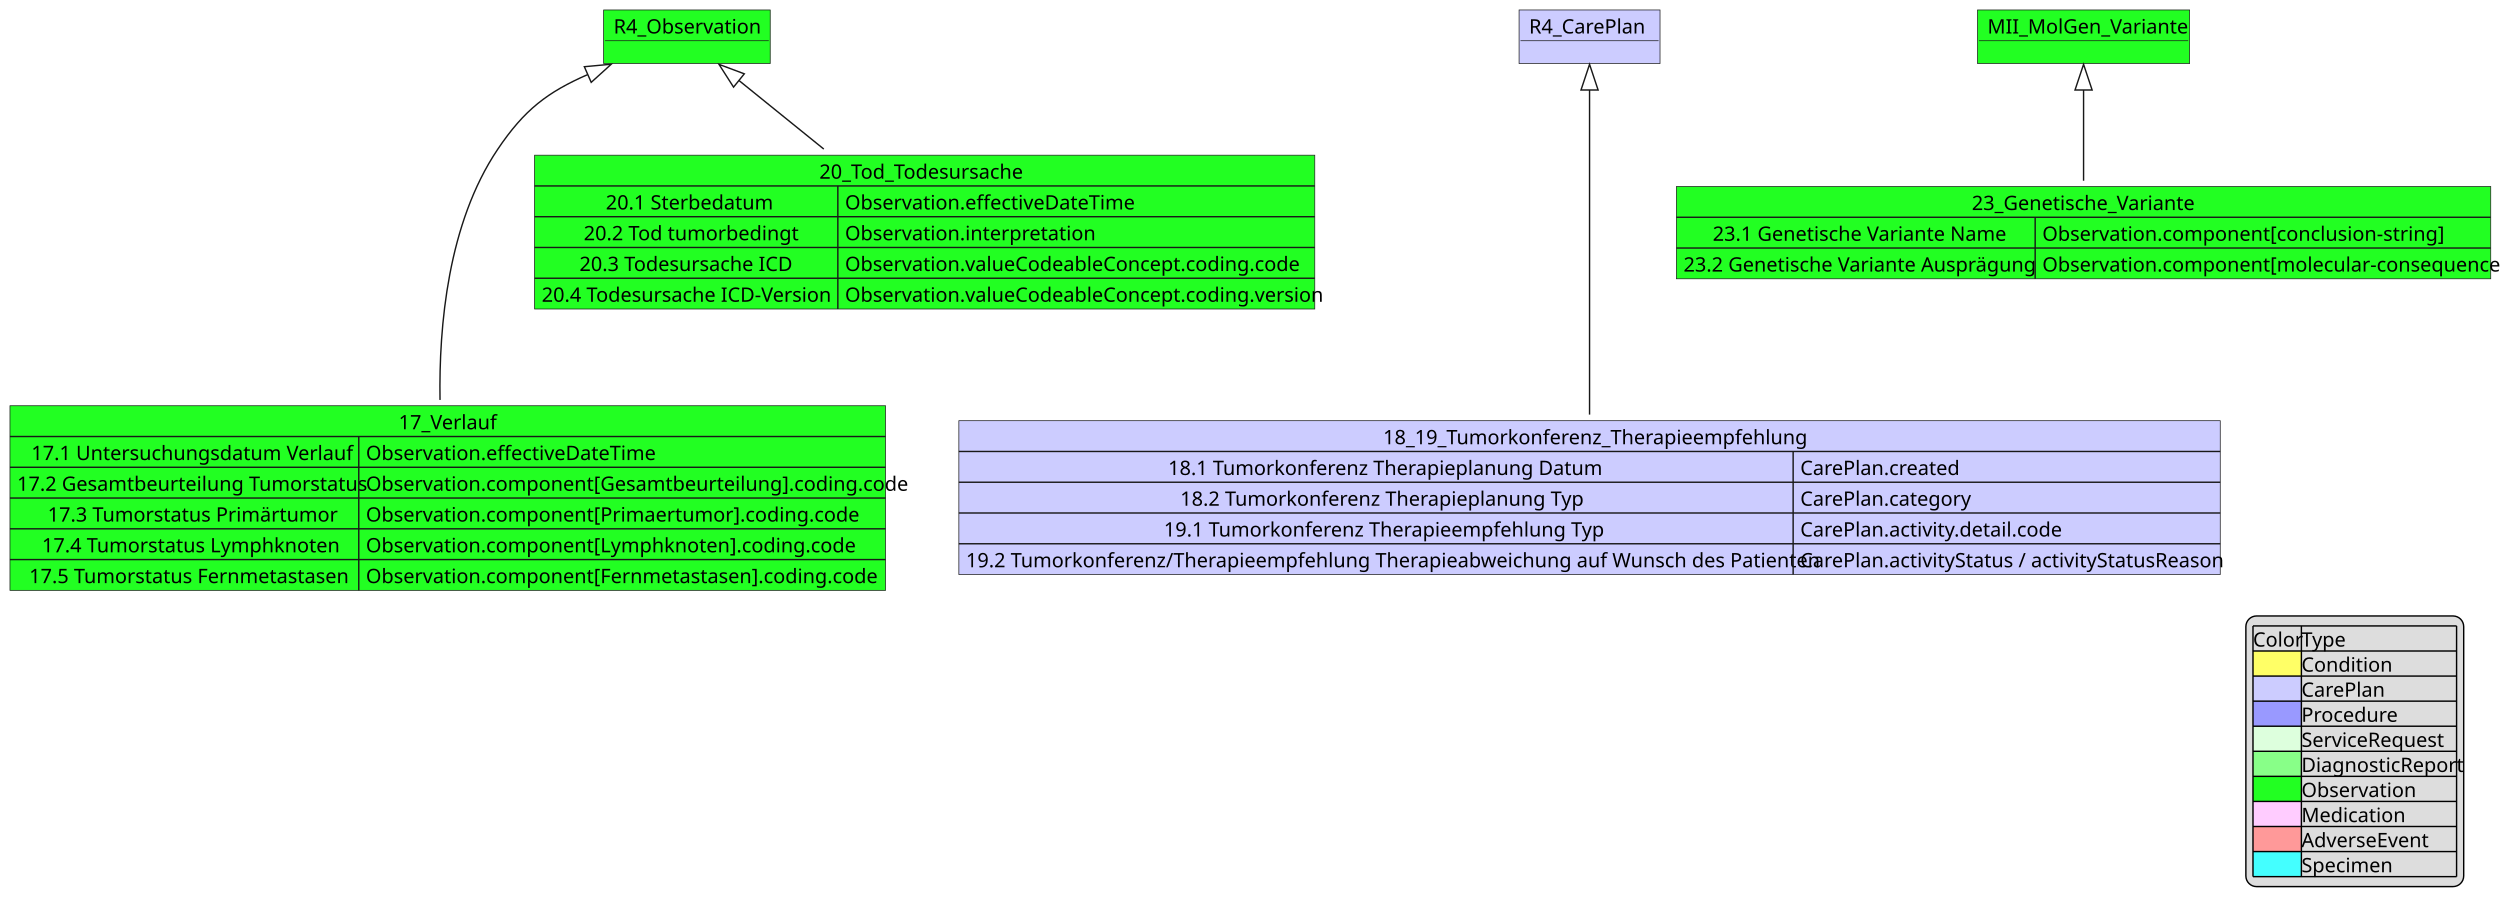
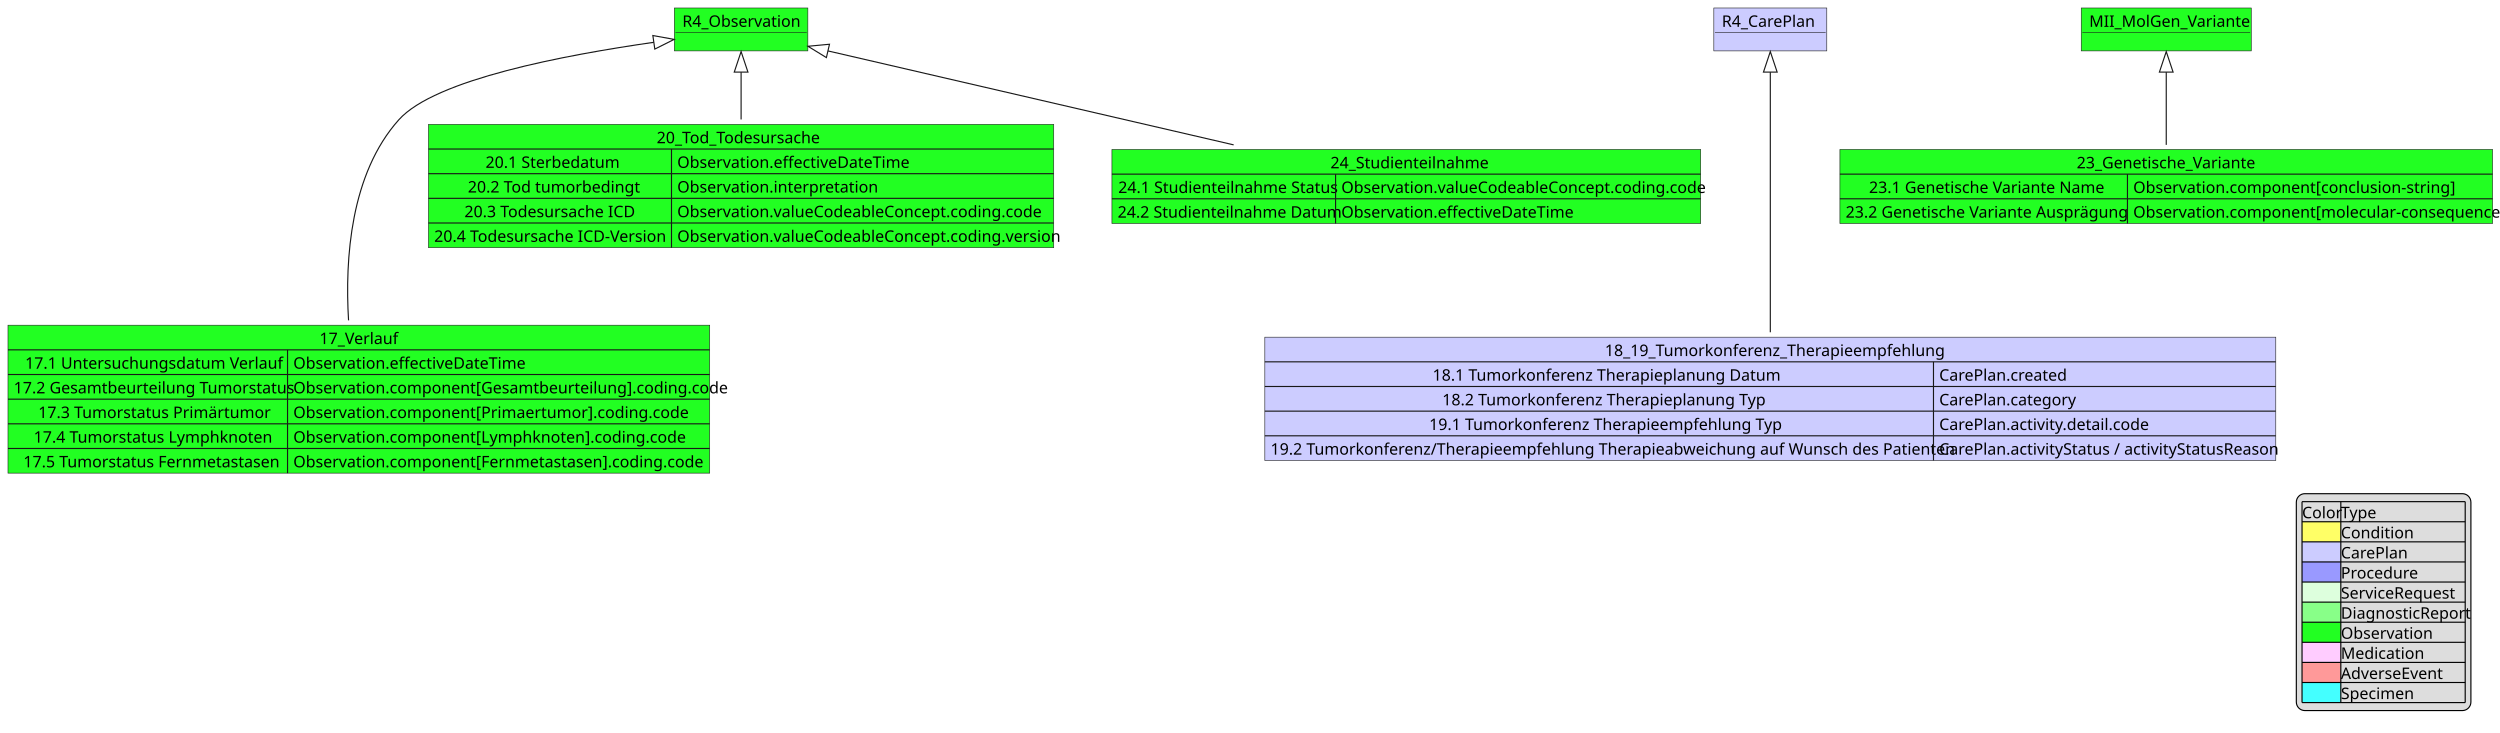
- <svg xmlns="http://www.w3.org/2000/svg" contentStyleType="text/css" height="642px" preserveAspectRatio="none" style="width:1756px;height:642px;background:#FFFFFF;" version="1.1" viewBox="0 0 1756 642" width="1756px" zoomAndPan="magnify">
+ <svg xmlns="http://www.w3.org/2000/svg" contentStyleType="text/css" height="642px" preserveAspectRatio="none" style="width:2191px;height:642px;background:#FFFFFF;" version="1.1" viewBox="0 0 2191 642" width="2191px" zoomAndPan="magnify">
  <defs />
  <g>
    <g id="elem_R4_Observation">
-       <rect fill="#22FF22" height="37.609" style="stroke:#181818;stroke-width:0.5;" width="117" x="424" y="7" />
-       <text fill="#000000" font-family="sans-serif" font-size="14" lengthAdjust="spacing" textLength="103" x="431" y="23.533">R4_Observation</text>
-       <line style="stroke:#181818;stroke-width:0.5;" x1="425" x2="540" y1="28.609" y2="28.609" />
+       <rect fill="#22FF22" height="37.609" style="stroke:#181818;stroke-width:0.5;" width="117" x="591" y="7" />
+       <text fill="#000000" font-family="sans-serif" font-size="14" lengthAdjust="spacing" textLength="103" x="598" y="23.533">R4_Observation</text>
+       <line style="stroke:#181818;stroke-width:0.5;" x1="592" x2="707" y1="28.609" y2="28.609" />
    </g>
    <g id="elem_17_Verlauf">
      <rect fill="#22FF22" height="129.656" style="stroke:#181818;stroke-width:0.5;" width="615" x="7" y="285" />
      <text fill="#000000" font-family="sans-serif" font-size="14" lengthAdjust="spacing" textLength="69" x="280" y="301.533">17_Verlauf</text>
      <line style="stroke:#181818;stroke-width:1.0;" x1="7" x2="622" y1="306.609" y2="306.609" />
      <text fill="#000000" font-family="sans-serif" font-size="14" lengthAdjust="spacing" textLength="215" x="22" y="323.143">17.1 Untersuchungsdatum Verlauf</text>
      <text fill="#000000" font-family="sans-serif" font-size="14" lengthAdjust="spacing" textLength="195" x="257" y="323.143">Observation.effectiveDateTime</text>
      <line style="stroke:#181818;stroke-width:1.0;" x1="252" x2="252" y1="306.609" y2="328.219" />
      <line style="stroke:#181818;stroke-width:1.0;" x1="7" x2="622" y1="328.219" y2="328.219" />
      <text fill="#000000" font-family="sans-serif" font-size="14" lengthAdjust="spacing" textLength="235" x="12" y="344.752">17.2 Gesamtbeurteilung Tumorstatus</text>
      <text fill="#000000" font-family="sans-serif" font-size="14" lengthAdjust="spacing" textLength="360" x="257" y="344.752">Observation.component[Gesamtbeurteilung].coding.code</text>
      <line style="stroke:#181818;stroke-width:1.0;" x1="252" x2="252" y1="328.219" y2="349.828" />
      <line style="stroke:#181818;stroke-width:1.0;" x1="7" x2="622" y1="349.828" y2="349.828" />
      <text fill="#000000" font-family="sans-serif" font-size="14" lengthAdjust="spacing" textLength="192" x="33.5" y="366.361">17.3 Tumorstatus Primärtumor</text>
      <text fill="#000000" font-family="sans-serif" font-size="14" lengthAdjust="spacing" textLength="325" x="257" y="366.361">Observation.component[Primaertumor].coding.code</text>
      <line style="stroke:#181818;stroke-width:1.0;" x1="252" x2="252" y1="349.828" y2="371.438" />
      <line style="stroke:#181818;stroke-width:1.0;" x1="7" x2="622" y1="371.438" y2="371.438" />
      <text fill="#000000" font-family="sans-serif" font-size="14" lengthAdjust="spacing" textLength="200" x="29.5" y="387.971">17.4 Tumorstatus Lymphknoten</text>
      <text fill="#000000" font-family="sans-serif" font-size="14" lengthAdjust="spacing" textLength="325" x="257" y="387.971">Observation.component[Lymphknoten].coding.code</text>
      <line style="stroke:#181818;stroke-width:1.0;" x1="252" x2="252" y1="371.438" y2="393.047" />
      <line style="stroke:#181818;stroke-width:1.0;" x1="7" x2="622" y1="393.047" y2="393.047" />
      <text fill="#000000" font-family="sans-serif" font-size="14" lengthAdjust="spacing" textLength="218" x="20.5" y="409.58">17.5 Tumorstatus Fernmetastasen</text>
      <text fill="#000000" font-family="sans-serif" font-size="14" lengthAdjust="spacing" textLength="343" x="257" y="409.58">Observation.component[Fernmetastasen].coding.code</text>
      <line style="stroke:#181818;stroke-width:1.0;" x1="252" x2="252" y1="393.047" y2="414.656" />
    </g>
    <g id="elem_R4_CarePlan">
-       <rect fill="#CCCCFF" height="37.609" style="stroke:#181818;stroke-width:0.5;" width="99" x="1067" y="7" />
-       <text fill="#000000" font-family="sans-serif" font-size="14" lengthAdjust="spacing" textLength="85" x="1074" y="23.533">R4_CarePlan</text>
-       <line style="stroke:#181818;stroke-width:0.5;" x1="1068" x2="1165" y1="28.609" y2="28.609" />
+       <rect fill="#CCCCFF" height="37.609" style="stroke:#181818;stroke-width:0.5;" width="99" x="1502" y="7" />
+       <text fill="#000000" font-family="sans-serif" font-size="14" lengthAdjust="spacing" textLength="85" x="1509" y="23.533">R4_CarePlan</text>
+       <line style="stroke:#181818;stroke-width:0.5;" x1="1503" x2="1600" y1="28.609" y2="28.609" />
    </g>
    <g id="elem_18_19_Tumorkonferenz_Therapieempfehlung">
-       <rect fill="#CCCCFF" height="108.047" style="stroke:#181818;stroke-width:0.5;" width="886" x="673.5" y="295.5" />
-       <text fill="#000000" font-family="sans-serif" font-size="14" lengthAdjust="spacing" textLength="290" x="971.5" y="312.033">18_19_Tumorkonferenz_Therapieempfehlung</text>
-       <line style="stroke:#181818;stroke-width:1.0;" x1="673.5" x2="1559.5" y1="317.109" y2="317.109" />
-       <text fill="#000000" font-family="sans-serif" font-size="14" lengthAdjust="spacing" textLength="292" x="820.5" y="333.643">18.1 Tumorkonferenz Therapieplanung Datum</text>
-       <text fill="#000000" font-family="sans-serif" font-size="14" lengthAdjust="spacing" textLength="111" x="1264.5" y="333.643">CarePlan.created</text>
-       <line style="stroke:#181818;stroke-width:1.0;" x1="1259.5" x2="1259.5" y1="317.109" y2="338.719" />
-       <line style="stroke:#181818;stroke-width:1.0;" x1="673.5" x2="1559.5" y1="338.719" y2="338.719" />
-       <text fill="#000000" font-family="sans-serif" font-size="14" lengthAdjust="spacing" textLength="275" x="829" y="355.252">18.2 Tumorkonferenz Therapieplanung Typ</text>
-       <text fill="#000000" font-family="sans-serif" font-size="14" lengthAdjust="spacing" textLength="118" x="1264.5" y="355.252">CarePlan.category</text>
-       <line style="stroke:#181818;stroke-width:1.0;" x1="1259.5" x2="1259.5" y1="338.719" y2="360.328" />
-       <line style="stroke:#181818;stroke-width:1.0;" x1="673.5" x2="1559.5" y1="360.328" y2="360.328" />
-       <text fill="#000000" font-family="sans-serif" font-size="14" lengthAdjust="spacing" textLength="298" x="817.5" y="376.861">19.1 Tumorkonferenz Therapieempfehlung Typ</text>
-       <text fill="#000000" font-family="sans-serif" font-size="14" lengthAdjust="spacing" textLength="179" x="1264.5" y="376.861">CarePlan.activity.detail.code</text>
-       <line style="stroke:#181818;stroke-width:1.0;" x1="1259.5" x2="1259.5" y1="360.328" y2="381.938" />
-       <line style="stroke:#181818;stroke-width:1.0;" x1="673.5" x2="1559.5" y1="381.938" y2="381.938" />
-       <text fill="#000000" font-family="sans-serif" font-size="14" lengthAdjust="spacing" textLength="576" x="678.5" y="398.471">19.2 Tumorkonferenz/Therapieempfehlung Therapieabweichung auf Wunsch des Patienten</text>
-       <text fill="#000000" font-family="sans-serif" font-size="14" lengthAdjust="spacing" textLength="290" x="1264.5" y="398.471">CarePlan.activityStatus / activityStatusReason</text>
-       <line style="stroke:#181818;stroke-width:1.0;" x1="1259.5" x2="1259.5" y1="381.938" y2="403.547" />
+       <rect fill="#CCCCFF" height="108.047" style="stroke:#181818;stroke-width:0.5;" width="886" x="1108.5" y="295.5" />
+       <text fill="#000000" font-family="sans-serif" font-size="14" lengthAdjust="spacing" textLength="290" x="1406.5" y="312.033">18_19_Tumorkonferenz_Therapieempfehlung</text>
+       <line style="stroke:#181818;stroke-width:1.0;" x1="1108.5" x2="1994.5" y1="317.109" y2="317.109" />
+       <text fill="#000000" font-family="sans-serif" font-size="14" lengthAdjust="spacing" textLength="292" x="1255.5" y="333.643">18.1 Tumorkonferenz Therapieplanung Datum</text>
+       <text fill="#000000" font-family="sans-serif" font-size="14" lengthAdjust="spacing" textLength="111" x="1699.5" y="333.643">CarePlan.created</text>
+       <line style="stroke:#181818;stroke-width:1.0;" x1="1694.5" x2="1694.5" y1="317.109" y2="338.719" />
+       <line style="stroke:#181818;stroke-width:1.0;" x1="1108.5" x2="1994.5" y1="338.719" y2="338.719" />
+       <text fill="#000000" font-family="sans-serif" font-size="14" lengthAdjust="spacing" textLength="275" x="1264" y="355.252">18.2 Tumorkonferenz Therapieplanung Typ</text>
+       <text fill="#000000" font-family="sans-serif" font-size="14" lengthAdjust="spacing" textLength="118" x="1699.5" y="355.252">CarePlan.category</text>
+       <line style="stroke:#181818;stroke-width:1.0;" x1="1694.5" x2="1694.5" y1="338.719" y2="360.328" />
+       <line style="stroke:#181818;stroke-width:1.0;" x1="1108.5" x2="1994.5" y1="360.328" y2="360.328" />
+       <text fill="#000000" font-family="sans-serif" font-size="14" lengthAdjust="spacing" textLength="298" x="1252.5" y="376.861">19.1 Tumorkonferenz Therapieempfehlung Typ</text>
+       <text fill="#000000" font-family="sans-serif" font-size="14" lengthAdjust="spacing" textLength="179" x="1699.5" y="376.861">CarePlan.activity.detail.code</text>
+       <line style="stroke:#181818;stroke-width:1.0;" x1="1694.5" x2="1694.5" y1="360.328" y2="381.938" />
+       <line style="stroke:#181818;stroke-width:1.0;" x1="1108.5" x2="1994.5" y1="381.938" y2="381.938" />
+       <text fill="#000000" font-family="sans-serif" font-size="14" lengthAdjust="spacing" textLength="576" x="1113.5" y="398.471">19.2 Tumorkonferenz/Therapieempfehlung Therapieabweichung auf Wunsch des Patienten</text>
+       <text fill="#000000" font-family="sans-serif" font-size="14" lengthAdjust="spacing" textLength="290" x="1699.5" y="398.471">CarePlan.activityStatus / activityStatusReason</text>
+       <line style="stroke:#181818;stroke-width:1.0;" x1="1694.5" x2="1694.5" y1="381.938" y2="403.547" />
    </g>
    <g id="elem_20_Tod_Todesursache">
      <rect fill="#22FF22" height="108.047" style="stroke:#181818;stroke-width:0.5;" width="548" x="375.5" y="109" />
      <text fill="#000000" font-family="sans-serif" font-size="14" lengthAdjust="spacing" textLength="148" x="575.5" y="125.533">20_Tod_Todesursache</text>
      <line style="stroke:#181818;stroke-width:1.0;" x1="375.5" x2="923.5" y1="130.609" y2="130.609" />
      <text fill="#000000" font-family="sans-serif" font-size="14" lengthAdjust="spacing" textLength="113" x="425.5" y="147.143">20.1 Sterbedatum</text>
      <text fill="#000000" font-family="sans-serif" font-size="14" lengthAdjust="spacing" textLength="195" x="593.5" y="147.143">Observation.effectiveDateTime</text>
      <line style="stroke:#181818;stroke-width:1.0;" x1="588.5" x2="588.5" y1="130.609" y2="152.219" />
      <line style="stroke:#181818;stroke-width:1.0;" x1="375.5" x2="923.5" y1="152.219" y2="152.219" />
      <text fill="#000000" font-family="sans-serif" font-size="14" lengthAdjust="spacing" textLength="144" x="410" y="168.752">20.2 Tod tumorbedingt</text>
      <text fill="#000000" font-family="sans-serif" font-size="14" lengthAdjust="spacing" textLength="165" x="593.5" y="168.752">Observation.interpretation</text>
      <line style="stroke:#181818;stroke-width:1.0;" x1="588.5" x2="588.5" y1="152.219" y2="173.828" />
      <line style="stroke:#181818;stroke-width:1.0;" x1="375.5" x2="923.5" y1="173.828" y2="173.828" />
      <text fill="#000000" font-family="sans-serif" font-size="14" lengthAdjust="spacing" textLength="150" x="407" y="190.361">20.3 Todesursache ICD</text>
      <text fill="#000000" font-family="sans-serif" font-size="14" lengthAdjust="spacing" textLength="310" x="593.5" y="190.361">Observation.valueCodeableConcept.coding.code</text>
      <line style="stroke:#181818;stroke-width:1.0;" x1="588.5" x2="588.5" y1="173.828" y2="195.438" />
      <line style="stroke:#181818;stroke-width:1.0;" x1="375.5" x2="923.5" y1="195.438" y2="195.438" />
      <text fill="#000000" font-family="sans-serif" font-size="14" lengthAdjust="spacing" textLength="203" x="380.5" y="211.971">20.4 Todesursache ICD-Version</text>
      <text fill="#000000" font-family="sans-serif" font-size="14" lengthAdjust="spacing" textLength="325" x="593.5" y="211.971">Observation.valueCodeableConcept.coding.version</text>
      <line style="stroke:#181818;stroke-width:1.0;" x1="588.5" x2="588.5" y1="195.438" y2="217.047" />
    </g>
    <g id="elem_MII_MolGen_Variante">
-       <rect fill="#22FF22" height="37.609" style="stroke:#181818;stroke-width:0.5;" width="149" x="1389" y="7" />
-       <text fill="#000000" font-family="sans-serif" font-size="14" lengthAdjust="spacing" textLength="135" x="1396" y="23.533">MII_MolGen_Variante</text>
-       <line style="stroke:#181818;stroke-width:0.5;" x1="1390" x2="1537" y1="28.609" y2="28.609" />
+       <rect fill="#22FF22" height="37.609" style="stroke:#181818;stroke-width:0.5;" width="149" x="1824" y="7" />
+       <text fill="#000000" font-family="sans-serif" font-size="14" lengthAdjust="spacing" textLength="135" x="1831" y="23.533">MII_MolGen_Variante</text>
+       <line style="stroke:#181818;stroke-width:0.5;" x1="1825" x2="1972" y1="28.609" y2="28.609" />
    </g>
    <g id="elem_23_Genetische_Variante">
-       <rect fill="#22FF22" height="64.828" style="stroke:#181818;stroke-width:0.5;" width="572" x="1177.5" y="131" />
-       <text fill="#000000" font-family="sans-serif" font-size="14" lengthAdjust="spacing" textLength="157" x="1385" y="147.533">23_Genetische_Variante</text>
-       <line style="stroke:#181818;stroke-width:1.0;" x1="1177.5" x2="1749.5" y1="152.609" y2="152.609" />
-       <text fill="#000000" font-family="sans-serif" font-size="14" lengthAdjust="spacing" textLength="201" x="1203" y="169.143">23.1 Genetische Variante Name</text>
-       <text fill="#000000" font-family="sans-serif" font-size="14" lengthAdjust="spacing" textLength="266" x="1434.5" y="169.143">Observation.component[conclusion-string]</text>
-       <line style="stroke:#181818;stroke-width:1.0;" x1="1429.5" x2="1429.5" y1="152.609" y2="174.219" />
-       <line style="stroke:#181818;stroke-width:1.0;" x1="1177.5" x2="1749.5" y1="174.219" y2="174.219" />
-       <text fill="#000000" font-family="sans-serif" font-size="14" lengthAdjust="spacing" textLength="242" x="1182.5" y="190.752">23.2 Genetische Variante Ausprägung</text>
-       <text fill="#000000" font-family="sans-serif" font-size="14" lengthAdjust="spacing" textLength="310" x="1434.5" y="190.752">Observation.component[molecular-consequence]</text>
-       <line style="stroke:#181818;stroke-width:1.0;" x1="1429.5" x2="1429.5" y1="174.219" y2="195.828" />
+       <rect fill="#22FF22" height="64.828" style="stroke:#181818;stroke-width:0.5;" width="572" x="1612.5" y="131" />
+       <text fill="#000000" font-family="sans-serif" font-size="14" lengthAdjust="spacing" textLength="157" x="1820" y="147.533">23_Genetische_Variante</text>
+       <line style="stroke:#181818;stroke-width:1.0;" x1="1612.5" x2="2184.5" y1="152.609" y2="152.609" />
+       <text fill="#000000" font-family="sans-serif" font-size="14" lengthAdjust="spacing" textLength="201" x="1638" y="169.143">23.1 Genetische Variante Name</text>
+       <text fill="#000000" font-family="sans-serif" font-size="14" lengthAdjust="spacing" textLength="266" x="1869.5" y="169.143">Observation.component[conclusion-string]</text>
+       <line style="stroke:#181818;stroke-width:1.0;" x1="1864.5" x2="1864.5" y1="152.609" y2="174.219" />
+       <line style="stroke:#181818;stroke-width:1.0;" x1="1612.5" x2="2184.5" y1="174.219" y2="174.219" />
+       <text fill="#000000" font-family="sans-serif" font-size="14" lengthAdjust="spacing" textLength="242" x="1617.5" y="190.752">23.2 Genetische Variante Ausprägung</text>
+       <text fill="#000000" font-family="sans-serif" font-size="14" lengthAdjust="spacing" textLength="310" x="1869.5" y="190.752">Observation.component[molecular-consequence]</text>
+       <line style="stroke:#181818;stroke-width:1.0;" x1="1864.5" x2="1864.5" y1="174.219" y2="195.828" />
+     </g>
+     <g id="elem_24_Studienteilnahme">
+       <rect fill="#22FF22" height="64.828" style="stroke:#181818;stroke-width:0.5;" width="516" x="974.5" y="131" />
+       <text fill="#000000" font-family="sans-serif" font-size="14" lengthAdjust="spacing" textLength="133" x="1166" y="147.533">24_Studienteilnahme</text>
+       <line style="stroke:#181818;stroke-width:1.0;" x1="974.5" x2="1490.5" y1="152.609" y2="152.609" />
+       <text fill="#000000" font-family="sans-serif" font-size="14" lengthAdjust="spacing" textLength="185" x="980" y="169.143">24.1 Studienteilnahme Status</text>
+       <text fill="#000000" font-family="sans-serif" font-size="14" lengthAdjust="spacing" textLength="310" x="1175.5" y="169.143">Observation.valueCodeableConcept.coding.code</text>
+       <line style="stroke:#181818;stroke-width:1.0;" x1="1170.5" x2="1170.5" y1="152.609" y2="174.219" />
+       <line style="stroke:#181818;stroke-width:1.0;" x1="974.5" x2="1490.5" y1="174.219" y2="174.219" />
+       <text fill="#000000" font-family="sans-serif" font-size="14" lengthAdjust="spacing" textLength="186" x="979.5" y="190.752">24.2 Studienteilnahme Datum</text>
+       <text fill="#000000" font-family="sans-serif" font-size="14" lengthAdjust="spacing" textLength="195" x="1175.5" y="190.752">Observation.effectiveDateTime</text>
+       <line style="stroke:#181818;stroke-width:1.0;" x1="1170.5" x2="1170.5" y1="174.219" y2="195.828" />
    </g>
    <g id="link_R4_Observation_17_Verlauf">
-       <path codeLine="10" d="M412.85,52.349 C384.6,64.76 368.38,76.89 349.5,105 C314.73,156.76 308.23,228.68 309.07,280.93 " fill="none" id="R4_Observation-backto-17_Verlauf" style="stroke:#181818;stroke-width:1.0;" />
-       <polygon fill="none" points="429.33,45.11,410.437,46.856,415.263,57.843,429.33,45.11" style="stroke:#181818;stroke-width:1.0;" />
+       <path codeLine="10" d="M573.014,37.075 C495.064,48.294 381.29,69.45 349.5,105 C307.22,152.28 302.22,226.64 305.47,280.76 " fill="none" id="R4_Observation-backto-17_Verlauf" style="stroke:#181818;stroke-width:1.0;" />
+       <polygon fill="none" points="590.83,34.51,572.159,31.136,573.868,43.013,590.83,34.51" style="stroke:#181818;stroke-width:1.0;" />
    </g>
    <g id="link_R4_CarePlan_18_19_Tumorkonferenz_Therapieempfehlung">
-       <path codeLine="19" d="M1116.5,63.21 C1116.5,109.83 1116.5,217.07 1116.5,291.22 " fill="none" id="R4_CarePlan-backto-18_19_Tumorkonferenz_Therapieempfehlung" style="stroke:#181818;stroke-width:1.0;" />
-       <polygon fill="none" points="1116.5,45.21,1110.5,63.21,1122.5,63.21,1116.5,45.21" style="stroke:#181818;stroke-width:1.0;" />
+       <path codeLine="19" d="M1551.5,63.21 C1551.5,109.83 1551.5,217.07 1551.5,291.22 " fill="none" id="R4_CarePlan-backto-18_19_Tumorkonferenz_Therapieempfehlung" style="stroke:#181818;stroke-width:1.0;" />
+       <polygon fill="none" points="1551.5,45.21,1545.5,63.21,1557.5,63.21,1551.5,45.21" style="stroke:#181818;stroke-width:1.0;" />
    </g>
    <g id="link_R4_Observation_20_Tod_Todesursache">
-       <path codeLine="27" d="M519.02,56.524 C537.99,71.854 552.18,83.32 578.63,104.71 " fill="none" id="R4_Observation-backto-20_Tod_Todesursache" style="stroke:#181818;stroke-width:1.0;" />
-       <polygon fill="none" points="505.02,45.21,515.249,61.19,522.791,51.857,505.02,45.21" style="stroke:#181818;stroke-width:1.0;" />
+       <path codeLine="27" d="M649.5,63.21 C649.5,78.54 649.5,83.32 649.5,104.71 " fill="none" id="R4_Observation-backto-20_Tod_Todesursache" style="stroke:#181818;stroke-width:1.0;" />
+       <polygon fill="none" points="649.5,45.21,643.5,63.21,655.5,63.21,649.5,45.21" style="stroke:#181818;stroke-width:1.0;" />
    </g>
    <g id="link_MII_MolGen_Variante_23_Genetische_Variante">
-       <path codeLine="35" d="M1463.5,63.21 C1463.5,84.08 1463.5,100.78 1463.5,126.94 " fill="none" id="MII_MolGen_Variante-backto-23_Genetische_Variante" style="stroke:#181818;stroke-width:1.0;" />
-       <polygon fill="none" points="1463.5,45.21,1457.5,63.21,1469.5,63.21,1463.5,45.21" style="stroke:#181818;stroke-width:1.0;" />
+       <path codeLine="34" d="M1898.5,63.21 C1898.5,84.08 1898.5,100.78 1898.5,126.94 " fill="none" id="MII_MolGen_Variante-backto-23_Genetische_Variante" style="stroke:#181818;stroke-width:1.0;" />
+       <polygon fill="none" points="1898.5,45.21,1892.5,63.21,1904.5,63.21,1898.5,45.21" style="stroke:#181818;stroke-width:1.0;" />
    </g>
-     <rect fill="#DDDDDD" height="190.094" id="_legend" rx="7.5" ry="7.5" style="stroke:#000000;stroke-width:1.0;" width="153" x="1577.5" y="432.656" />
-     <text fill="#000000" font-family="sans-serif" font-size="14" lengthAdjust="spacing" textLength="34" x="1582.5" y="454.19">Color</text>
-     <text fill="#000000" font-family="sans-serif" font-size="14" lengthAdjust="spacing" textLength="32" x="1616.5" y="454.19">Type</text>
-     <rect fill="#FFFF66" height="17.609" style="stroke:none;stroke-width:1.0;" width="34" x="1582.5" y="457.266" />
-     <text fill="#000000" font-family="sans-serif" font-size="14" lengthAdjust="spacing" textLength="4" x="1582.5" y="471.799"> </text>
-     <text fill="#000000" font-family="sans-serif" font-size="14" lengthAdjust="spacing" textLength="60" x="1616.5" y="471.799">Condition</text>
-     <rect fill="#CCCCFF" height="17.609" style="stroke:none;stroke-width:1.0;" width="34" x="1582.5" y="474.875" />
-     <text fill="#000000" font-family="sans-serif" font-size="14" lengthAdjust="spacing" textLength="4" x="1582.5" y="489.408"> </text>
-     <text fill="#000000" font-family="sans-serif" font-size="14" lengthAdjust="spacing" textLength="59" x="1616.5" y="489.408">CarePlan</text>
-     <rect fill="#9999FF" height="17.609" style="stroke:none;stroke-width:1.0;" width="34" x="1582.5" y="492.484" />
-     <text fill="#000000" font-family="sans-serif" font-size="14" lengthAdjust="spacing" textLength="4" x="1582.5" y="507.018"> </text>
-     <text fill="#000000" font-family="sans-serif" font-size="14" lengthAdjust="spacing" textLength="66" x="1616.5" y="507.018">Procedure</text>
-     <rect fill="#DDFFDD" height="17.609" style="stroke:none;stroke-width:1.0;" width="34" x="1582.5" y="510.094" />
-     <text fill="#000000" font-family="sans-serif" font-size="14" lengthAdjust="spacing" textLength="4" x="1582.5" y="524.627"> </text>
-     <text fill="#000000" font-family="sans-serif" font-size="14" lengthAdjust="spacing" textLength="100" x="1616.5" y="524.627">ServiceRequest</text>
-     <rect fill="#88FF88" height="17.609" style="stroke:none;stroke-width:1.0;" width="34" x="1582.5" y="527.703" />
-     <text fill="#000000" font-family="sans-serif" font-size="14" lengthAdjust="spacing" textLength="4" x="1582.5" y="542.236"> </text>
-     <text fill="#000000" font-family="sans-serif" font-size="14" lengthAdjust="spacing" textLength="109" x="1616.5" y="542.236">DiagnosticReport</text>
-     <rect fill="#22FF22" height="17.609" style="stroke:none;stroke-width:1.0;" width="34" x="1582.5" y="545.312" />
-     <text fill="#000000" font-family="sans-serif" font-size="14" lengthAdjust="spacing" textLength="4" x="1582.5" y="559.846"> </text>
-     <text fill="#000000" font-family="sans-serif" font-size="14" lengthAdjust="spacing" textLength="77" x="1616.5" y="559.846">Observation</text>
-     <rect fill="#FFCCFF" height="17.609" style="stroke:none;stroke-width:1.0;" width="34" x="1582.5" y="562.922" />
-     <text fill="#000000" font-family="sans-serif" font-size="14" lengthAdjust="spacing" textLength="4" x="1582.5" y="577.455"> </text>
-     <text fill="#000000" font-family="sans-serif" font-size="14" lengthAdjust="spacing" textLength="68" x="1616.5" y="577.455">Medication</text>
-     <rect fill="#FF9999" height="17.609" style="stroke:none;stroke-width:1.0;" width="34" x="1582.5" y="580.531" />
-     <text fill="#000000" font-family="sans-serif" font-size="14" lengthAdjust="spacing" textLength="4" x="1582.5" y="595.064"> </text>
-     <text fill="#000000" font-family="sans-serif" font-size="14" lengthAdjust="spacing" textLength="88" x="1616.5" y="595.064">AdverseEvent</text>
-     <rect fill="#44FFFF" height="17.609" style="stroke:none;stroke-width:1.0;" width="34" x="1582.5" y="598.141" />
-     <text fill="#000000" font-family="sans-serif" font-size="14" lengthAdjust="spacing" textLength="4" x="1582.5" y="612.674"> </text>
-     <text fill="#000000" font-family="sans-serif" font-size="14" lengthAdjust="spacing" textLength="62" x="1616.5" y="612.674">Specimen</text>
-     <line style="stroke:#000000;stroke-width:1.0;" x1="1582.5" x2="1725.5" y1="439.656" y2="439.656" />
-     <line style="stroke:#000000;stroke-width:1.0;" x1="1582.5" x2="1725.5" y1="457.266" y2="457.266" />
-     <line style="stroke:#000000;stroke-width:1.0;" x1="1582.5" x2="1725.5" y1="474.875" y2="474.875" />
-     <line style="stroke:#000000;stroke-width:1.0;" x1="1582.5" x2="1725.5" y1="492.484" y2="492.484" />
-     <line style="stroke:#000000;stroke-width:1.0;" x1="1582.5" x2="1725.5" y1="510.094" y2="510.094" />
-     <line style="stroke:#000000;stroke-width:1.0;" x1="1582.5" x2="1725.5" y1="527.703" y2="527.703" />
-     <line style="stroke:#000000;stroke-width:1.0;" x1="1582.5" x2="1725.5" y1="545.312" y2="545.312" />
-     <line style="stroke:#000000;stroke-width:1.0;" x1="1582.5" x2="1725.5" y1="562.922" y2="562.922" />
-     <line style="stroke:#000000;stroke-width:1.0;" x1="1582.5" x2="1725.5" y1="580.531" y2="580.531" />
-     <line style="stroke:#000000;stroke-width:1.0;" x1="1582.5" x2="1725.5" y1="598.141" y2="598.141" />
-     <line style="stroke:#000000;stroke-width:1.0;" x1="1582.5" x2="1725.5" y1="615.75" y2="615.75" />
-     <line style="stroke:#000000;stroke-width:1.0;" x1="1582.5" x2="1582.5" y1="439.656" y2="615.75" />
-     <line style="stroke:#000000;stroke-width:1.0;" x1="1616.5" x2="1616.5" y1="439.656" y2="615.75" />
-     <line style="stroke:#000000;stroke-width:1.0;" x1="1725.5" x2="1725.5" y1="439.656" y2="615.75" />
+     <g id="link_R4_Observation_24_Studienteilnahme">
+       <path codeLine="41" d="M725.606,44.621 C812.086,64.651 959.3,98.74 1081.17,126.96 " fill="none" id="R4_Observation-backto-24_Studienteilnahme" style="stroke:#181818;stroke-width:1.0;" />
+       <polygon fill="none" points="708.07,40.56,724.252,50.467,726.96,38.776,708.07,40.56" style="stroke:#181818;stroke-width:1.0;" />
+     </g>
+     <rect fill="#DDDDDD" height="190.094" id="_legend" rx="7.5" ry="7.5" style="stroke:#000000;stroke-width:1.0;" width="153" x="2012.5" y="432.656" />
+     <text fill="#000000" font-family="sans-serif" font-size="14" lengthAdjust="spacing" textLength="34" x="2017.5" y="454.19">Color</text>
+     <text fill="#000000" font-family="sans-serif" font-size="14" lengthAdjust="spacing" textLength="32" x="2051.5" y="454.19">Type</text>
+     <rect fill="#FFFF66" height="17.609" style="stroke:none;stroke-width:1.0;" width="34" x="2017.5" y="457.266" />
+     <text fill="#000000" font-family="sans-serif" font-size="14" lengthAdjust="spacing" textLength="4" x="2017.5" y="471.799"> </text>
+     <text fill="#000000" font-family="sans-serif" font-size="14" lengthAdjust="spacing" textLength="60" x="2051.5" y="471.799">Condition</text>
+     <rect fill="#CCCCFF" height="17.609" style="stroke:none;stroke-width:1.0;" width="34" x="2017.5" y="474.875" />
+     <text fill="#000000" font-family="sans-serif" font-size="14" lengthAdjust="spacing" textLength="4" x="2017.5" y="489.408"> </text>
+     <text fill="#000000" font-family="sans-serif" font-size="14" lengthAdjust="spacing" textLength="59" x="2051.5" y="489.408">CarePlan</text>
+     <rect fill="#9999FF" height="17.609" style="stroke:none;stroke-width:1.0;" width="34" x="2017.5" y="492.484" />
+     <text fill="#000000" font-family="sans-serif" font-size="14" lengthAdjust="spacing" textLength="4" x="2017.5" y="507.018"> </text>
+     <text fill="#000000" font-family="sans-serif" font-size="14" lengthAdjust="spacing" textLength="66" x="2051.5" y="507.018">Procedure</text>
+     <rect fill="#DDFFDD" height="17.609" style="stroke:none;stroke-width:1.0;" width="34" x="2017.5" y="510.094" />
+     <text fill="#000000" font-family="sans-serif" font-size="14" lengthAdjust="spacing" textLength="4" x="2017.5" y="524.627"> </text>
+     <text fill="#000000" font-family="sans-serif" font-size="14" lengthAdjust="spacing" textLength="100" x="2051.5" y="524.627">ServiceRequest</text>
+     <rect fill="#88FF88" height="17.609" style="stroke:none;stroke-width:1.0;" width="34" x="2017.5" y="527.703" />
+     <text fill="#000000" font-family="sans-serif" font-size="14" lengthAdjust="spacing" textLength="4" x="2017.5" y="542.236"> </text>
+     <text fill="#000000" font-family="sans-serif" font-size="14" lengthAdjust="spacing" textLength="109" x="2051.5" y="542.236">DiagnosticReport</text>
+     <rect fill="#22FF22" height="17.609" style="stroke:none;stroke-width:1.0;" width="34" x="2017.5" y="545.312" />
+     <text fill="#000000" font-family="sans-serif" font-size="14" lengthAdjust="spacing" textLength="4" x="2017.5" y="559.846"> </text>
+     <text fill="#000000" font-family="sans-serif" font-size="14" lengthAdjust="spacing" textLength="77" x="2051.5" y="559.846">Observation</text>
+     <rect fill="#FFCCFF" height="17.609" style="stroke:none;stroke-width:1.0;" width="34" x="2017.5" y="562.922" />
+     <text fill="#000000" font-family="sans-serif" font-size="14" lengthAdjust="spacing" textLength="4" x="2017.5" y="577.455"> </text>
+     <text fill="#000000" font-family="sans-serif" font-size="14" lengthAdjust="spacing" textLength="68" x="2051.5" y="577.455">Medication</text>
+     <rect fill="#FF9999" height="17.609" style="stroke:none;stroke-width:1.0;" width="34" x="2017.5" y="580.531" />
+     <text fill="#000000" font-family="sans-serif" font-size="14" lengthAdjust="spacing" textLength="4" x="2017.5" y="595.064"> </text>
+     <text fill="#000000" font-family="sans-serif" font-size="14" lengthAdjust="spacing" textLength="88" x="2051.5" y="595.064">AdverseEvent</text>
+     <rect fill="#44FFFF" height="17.609" style="stroke:none;stroke-width:1.0;" width="34" x="2017.5" y="598.141" />
+     <text fill="#000000" font-family="sans-serif" font-size="14" lengthAdjust="spacing" textLength="4" x="2017.5" y="612.674"> </text>
+     <text fill="#000000" font-family="sans-serif" font-size="14" lengthAdjust="spacing" textLength="62" x="2051.5" y="612.674">Specimen</text>
+     <line style="stroke:#000000;stroke-width:1.0;" x1="2017.5" x2="2160.5" y1="439.656" y2="439.656" />
+     <line style="stroke:#000000;stroke-width:1.0;" x1="2017.5" x2="2160.5" y1="457.266" y2="457.266" />
+     <line style="stroke:#000000;stroke-width:1.0;" x1="2017.5" x2="2160.5" y1="474.875" y2="474.875" />
+     <line style="stroke:#000000;stroke-width:1.0;" x1="2017.5" x2="2160.5" y1="492.484" y2="492.484" />
+     <line style="stroke:#000000;stroke-width:1.0;" x1="2017.5" x2="2160.5" y1="510.094" y2="510.094" />
+     <line style="stroke:#000000;stroke-width:1.0;" x1="2017.5" x2="2160.5" y1="527.703" y2="527.703" />
+     <line style="stroke:#000000;stroke-width:1.0;" x1="2017.5" x2="2160.5" y1="545.312" y2="545.312" />
+     <line style="stroke:#000000;stroke-width:1.0;" x1="2017.5" x2="2160.5" y1="562.922" y2="562.922" />
+     <line style="stroke:#000000;stroke-width:1.0;" x1="2017.5" x2="2160.5" y1="580.531" y2="580.531" />
+     <line style="stroke:#000000;stroke-width:1.0;" x1="2017.5" x2="2160.5" y1="598.141" y2="598.141" />
+     <line style="stroke:#000000;stroke-width:1.0;" x1="2017.5" x2="2160.5" y1="615.75" y2="615.75" />
+     <line style="stroke:#000000;stroke-width:1.0;" x1="2017.5" x2="2017.5" y1="439.656" y2="615.75" />
+     <line style="stroke:#000000;stroke-width:1.0;" x1="2051.5" x2="2051.5" y1="439.656" y2="615.75" />
+     <line style="stroke:#000000;stroke-width:1.0;" x1="2160.5" x2="2160.5" y1="439.656" y2="615.75" />
  </g>
</svg>
